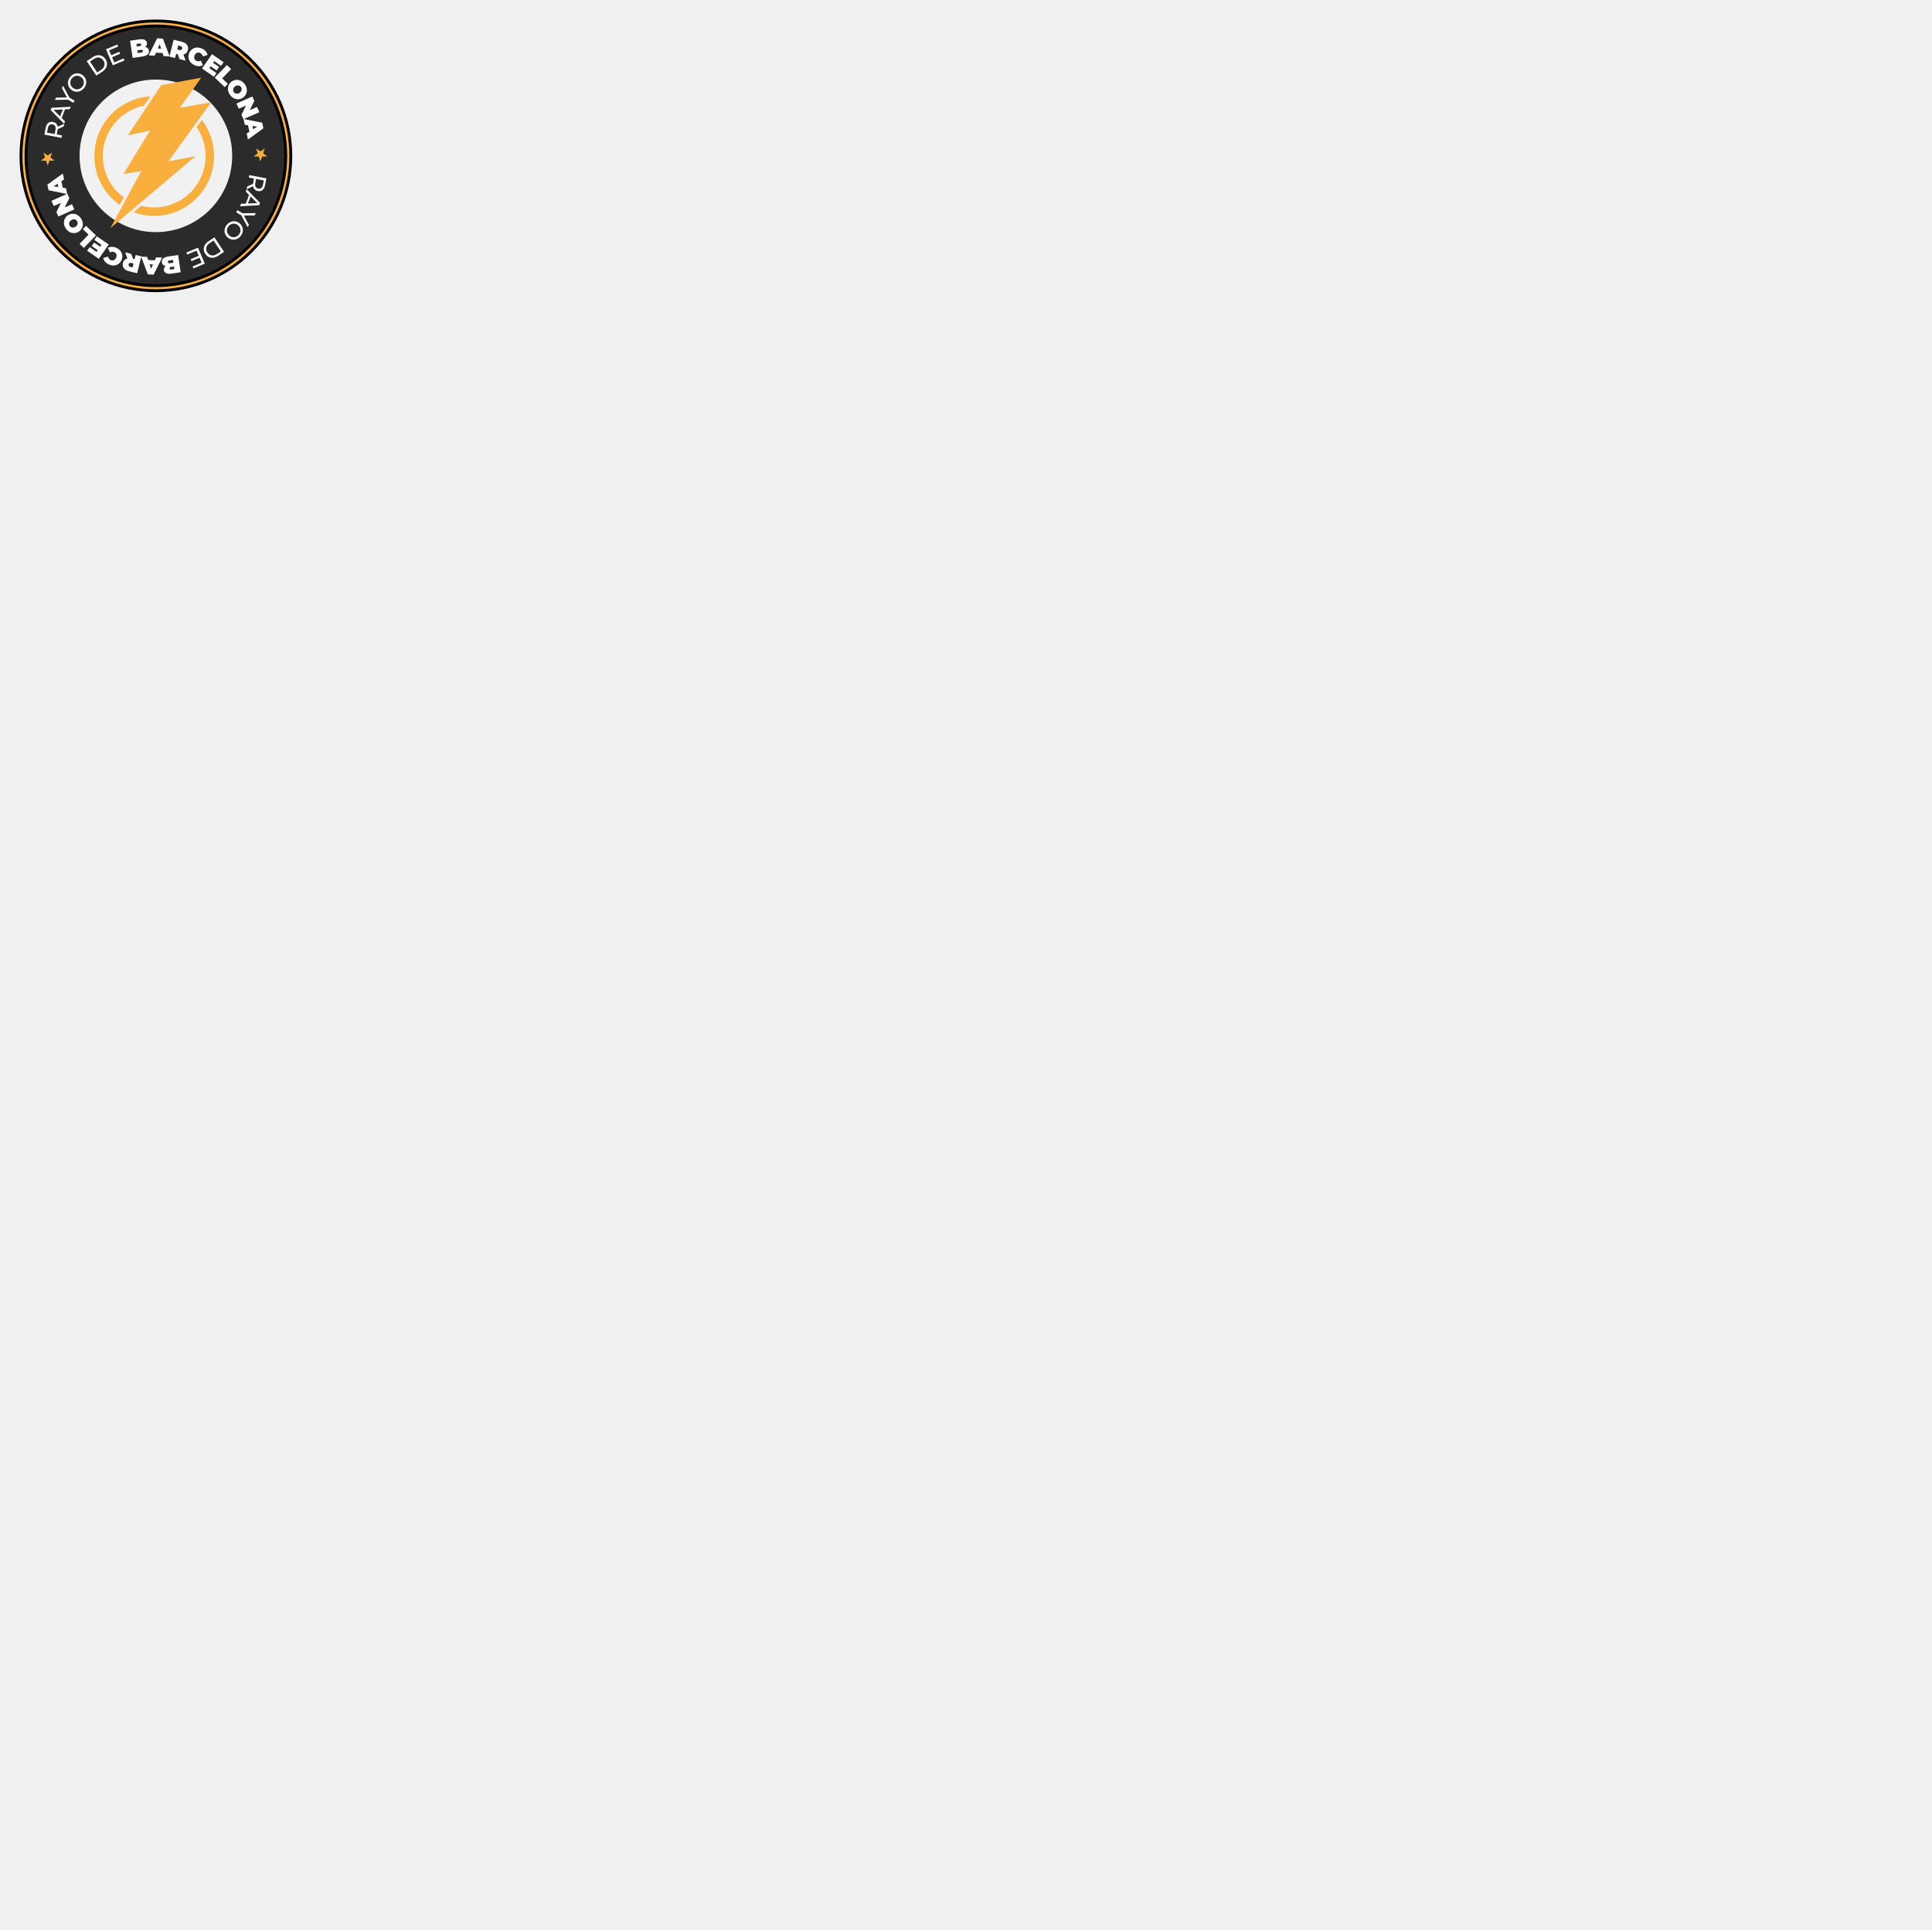
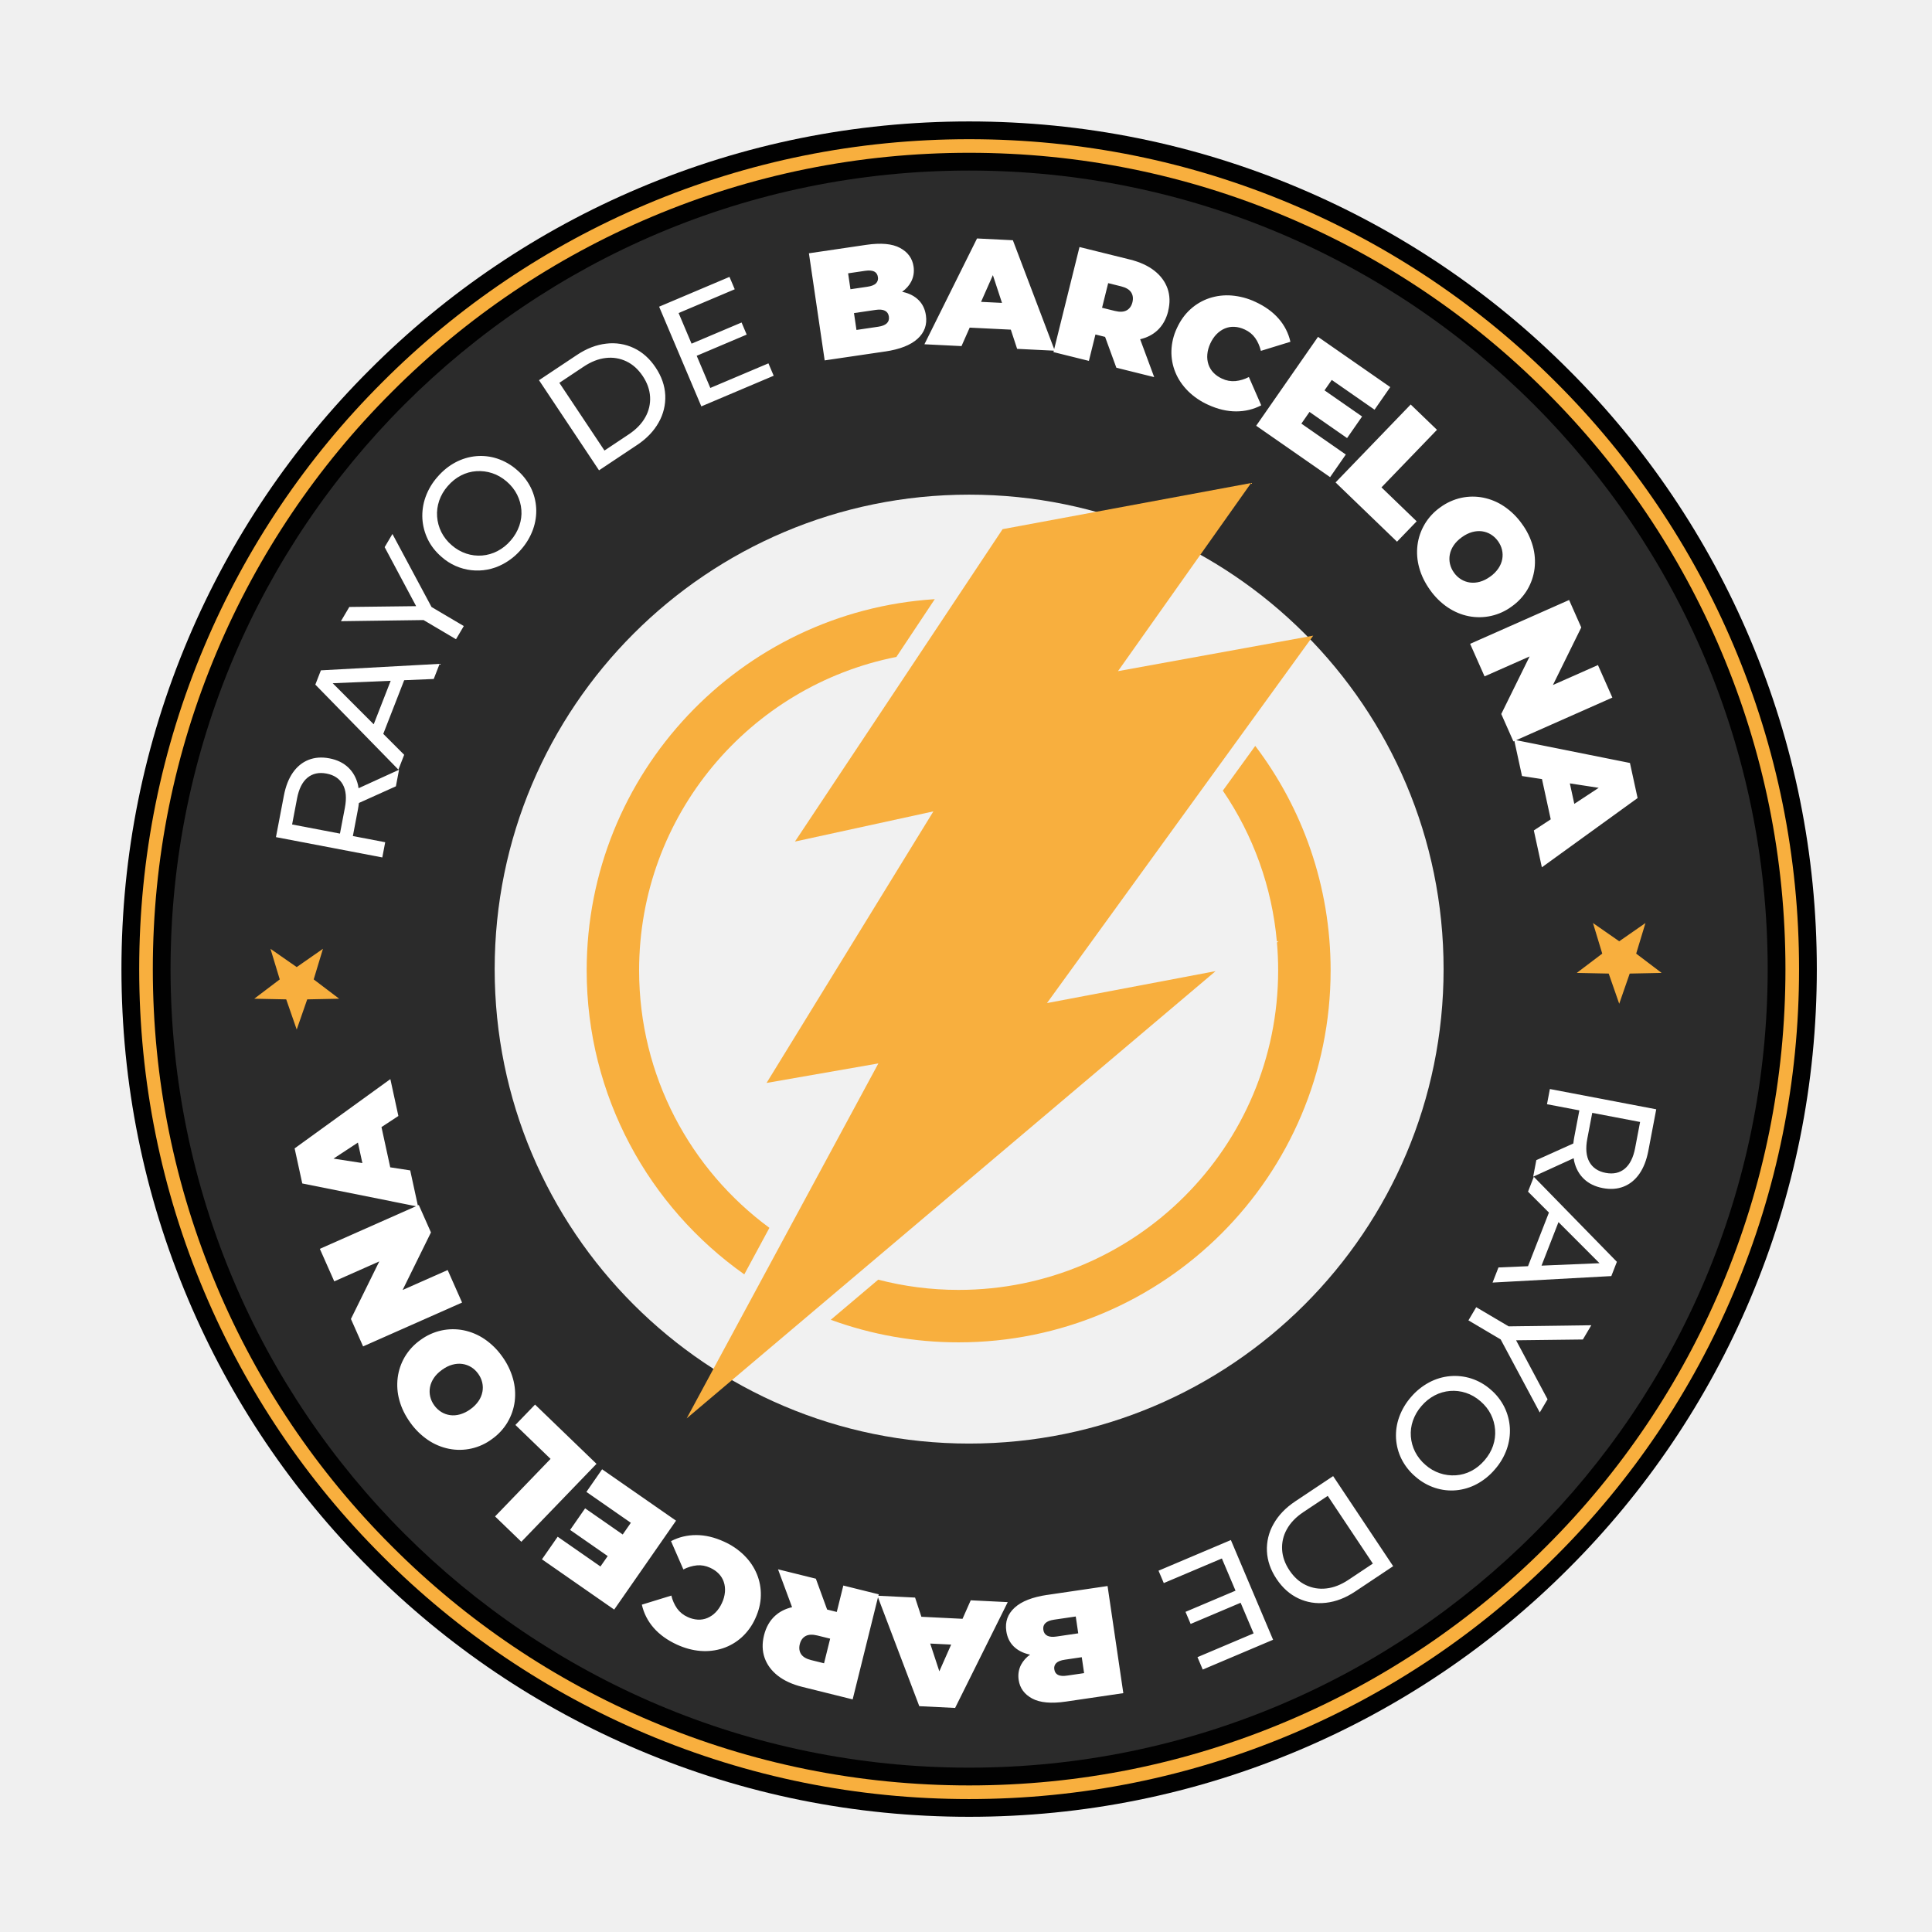
- <svg xmlns="http://www.w3.org/2000/svg" width="1001" height="1000" fill="none">
+ <svg xmlns="http://www.w3.org/2000/svg" width="161" height="161" fill="none">
  <g clip-path="url(#a)">
    <path fill="#fff" d="M147.64 80.76c0-36.938-29.944-66.881-66.88-66.881-36.937 0-66.88 29.943-66.88 66.88s29.944 66.881 66.881 66.881 66.881-29.944 66.881-66.88" />
    <path fill="#010101" d="M80.761 149.92c-9.336 0-18.393-1.829-26.922-5.435a68.937 68.937 0 0 1-21.983-14.821 68.91 68.91 0 0 1-14.82-21.983C13.426 99.154 11.6 90.096 11.6 80.759c0-9.336 1.83-18.393 5.435-26.921a68.939 68.939 0 0 1 14.82-21.984 68.922 68.922 0 0 1 21.984-14.82c8.527-3.607 17.586-5.436 26.922-5.436 9.336 0 18.393 1.83 26.922 5.435a68.971 68.971 0 0 1 21.983 14.821 68.917 68.917 0 0 1 14.821 21.984c3.608 8.527 5.435 17.585 5.435 26.921 0 9.337-1.829 18.393-5.435 26.922a68.93 68.93 0 0 1-14.821 21.983 68.93 68.93 0 0 1-21.983 14.821c-8.528 3.608-17.586 5.435-26.922 5.435" />
    <path fill="#010101" d="M80.761 10.12c-9.535 0-18.787 1.868-27.497 5.552a70.413 70.413 0 0 0-22.453 15.139 70.394 70.394 0 0 0-15.139 22.453c-3.684 8.71-5.552 17.96-5.552 27.495s1.868 18.787 5.552 27.497a70.403 70.403 0 0 0 15.139 22.453 70.395 70.395 0 0 0 22.453 15.139c8.71 3.684 17.962 5.552 27.497 5.552s18.787-1.868 27.497-5.552a70.415 70.415 0 0 0 22.453-15.139 70.406 70.406 0 0 0 15.138-22.453c3.684-8.71 5.553-17.962 5.553-27.497s-1.869-18.786-5.553-27.497a70.394 70.394 0 0 0-15.138-22.453 70.42 70.42 0 0 0-22.453-15.138c-8.71-3.683-17.962-5.551-27.497-5.551Z" />
    <path fill="#F8AF3E" d="M80.761 11.6c-9.336 0-18.393 1.829-26.922 5.435a68.94 68.94 0 0 0-21.983 14.82 68.92 68.92 0 0 0-14.82 21.984C13.426 62.366 11.6 71.424 11.6 80.761c0 9.336 1.83 18.393 5.435 26.921a68.937 68.937 0 0 0 14.82 21.984 68.935 68.935 0 0 0 21.984 14.821c8.527 3.607 17.586 5.435 26.922 5.435 9.336 0 18.393-1.829 26.922-5.435a68.957 68.957 0 0 0 21.983-14.821 68.923 68.923 0 0 0 14.821-21.984c3.608-8.527 5.435-17.585 5.435-26.921 0-9.337-1.829-18.393-5.435-26.922a68.936 68.936 0 0 0-14.821-21.983 68.933 68.933 0 0 0-21.983-14.821C99.155 13.427 90.097 11.6 80.761 11.6" />
    <path fill="#010101" d="M80.761 12.733c-9.182 0-18.092 1.799-26.479 5.347A67.763 67.763 0 0 0 32.66 32.658a67.793 67.793 0 0 0-14.578 21.623c-3.548 8.387-5.347 17.296-5.347 26.478 0 9.182 1.799 18.093 5.347 26.479A67.76 67.76 0 0 0 32.66 128.86a67.796 67.796 0 0 0 21.622 14.578c8.388 3.548 17.297 5.347 26.479 5.347 9.182 0 18.093-1.799 26.479-5.347a67.77 67.77 0 0 0 21.622-14.578 67.792 67.792 0 0 0 14.578-21.622c3.548-8.388 5.347-17.297 5.347-26.479 0-9.182-1.799-18.092-5.347-26.478a67.764 67.764 0 0 0-14.578-21.623A67.799 67.799 0 0 0 107.24 18.08c-8.388-3.548-17.297-5.347-26.479-5.347" />
    <path fill="#2B2B2B" d="M80.761 14.213c36.753 0 66.546 29.794 66.546 66.546 0 36.752-29.794 66.546-66.546 66.546-36.752 0-66.548-29.792-66.548-66.546 0-36.753 29.795-66.546 66.548-66.546Z" />
    <path fill="#F1F1F1" d="M80.761 41.221c21.836 0 39.538 17.702 39.538 39.538 0 21.836-17.702 39.538-39.538 39.538-21.836 0-39.538-17.702-39.538-39.538 0-21.836 17.702-39.538 39.538-39.538" />
    <path fill="#F8AF3E" d="m24.726 80.59 2.187-1.523-.772 2.55 2.123 1.61-2.663.054-.875 2.515-.874-2.515-2.663-.055 2.123-1.608-.772-2.55 2.186 1.522ZM134.935 78.44l2.186-1.52-.772 2.548 2.122 1.608-2.662.055-.874 2.515-.876-2.515-2.662-.055 2.123-1.608-.772-2.549 2.187 1.52ZM101.903 65.887a26.471 26.471 0 0 1 4.502 12.568l.141-.027-.134.112c.066.765.101 1.54.101 2.324 0 14.707-11.922 26.628-26.628 26.628-2.314 0-4.56-.297-6.7-.853l-3.954 3.343a30.942 30.942 0 0 0 10.654 1.88c17.12 0 31-13.88 31-31 0-7.026-2.34-13.505-6.281-18.704l-2.701 3.728v.001ZM62.024 106.198l2.094-3.878c-6.584-4.848-10.859-12.65-10.859-21.456 0-12.93 9.216-23.704 21.439-26.119l3.2-4.814C61.706 50.958 48.89 64.413 48.89 80.864c0 10.469 5.19 19.722 13.136 25.334" />
    <path fill="#F8AF3E" d="m83.55 44.097 20.708-3.845L93.165 55.93l16.27-2.958L87.248 83.59l14.052-2.663L57.223 118.2l15.975-29.582-9.318 1.627 13.903-22.63-11.537 2.515L83.55 44.097Z" />
    <path fill="#fff" d="m32.102 70.186-2.696-.515.417-2.19c.037-.195.064-.384.085-.567l3.083-1.388.263-1.38-3.375 1.54c-.014-.089-.024-.179-.044-.264-.14-.595-.412-1.084-.816-1.467-.404-.384-.927-.637-1.568-.759-.642-.122-1.222-.08-1.743.127-.52.207-.955.562-1.305 1.064-.35.503-.599 1.142-.747 1.918l-.66 3.456 8.863 1.692.241-1.266.002-.001Zm-7.351-3.633c.154-.812.444-1.392.87-1.743.426-.351.956-.467 1.589-.346.633.12 1.084.424 1.356.907.271.486.329 1.132.174 1.944l-.41 2.151-3.988-.76.41-2.152-.001-.001ZM33.68 62.898l-1.741-1.743 1.743-4.47 2.462-.103.492-1.261-9.895.541-.463 1.19 6.922 7.084.482-1.237-.002-.002Zm-2.537-2.54-3.418-3.422 4.832-.203-1.414 3.624ZM38 53.27l.649-1.099-2.688-1.588-3.258-6.085-.649 1.098 2.624 4.917-5.568.067-.7 1.186 6.885-.094L38 53.27ZM35.649 44.943c.266.546.65 1.036 1.15 1.467a4.49 4.49 0 0 0 5.121.594 5.197 5.197 0 0 0 1.514-1.223 5.21 5.21 0 0 0 .986-1.668c.209-.59.295-1.187.261-1.784a4.41 4.41 0 0 0-.456-1.712 4.683 4.683 0 0 0-1.164-1.471 4.705 4.705 0 0 0-1.623-.93 4.376 4.376 0 0 0-1.764-.202 4.544 4.544 0 0 0-1.726.52c-.553.294-1.056.702-1.504 1.223a5.147 5.147 0 0 0-.989 1.681 4.62 4.62 0 0 0-.256 1.787c.036.597.187 1.171.451 1.718h-.001Zm.945-3.21a3.67 3.67 0 0 1 .71-1.218c.33-.383.7-.68 1.107-.89.407-.211.835-.33 1.281-.36a3.47 3.47 0 0 1 1.316.163c.43.139.834.371 1.213.695.378.326.668.693.872 1.1.204.409.322.833.355 1.276.034.443-.024.88-.172 1.315a3.694 3.694 0 0 1-.718 1.227 3.672 3.672 0 0 1-1.1.882 3.38 3.38 0 0 1-1.279.37 3.366 3.366 0 0 1-1.318-.158 3.508 3.508 0 0 1-1.217-.7 3.5 3.5 0 0 1-.867-1.097 3.46 3.46 0 0 1-.351-1.28 3.3 3.3 0 0 1 .171-1.324h-.003ZM53.086 37.086c.8-.533 1.402-1.161 1.804-1.884a4.195 4.195 0 0 0 .548-2.27c-.038-.791-.304-1.56-.8-2.303-.495-.743-1.1-1.285-1.817-1.624a4.178 4.178 0 0 0-2.306-.368c-.821.093-1.632.405-2.433.94l-3.165 2.107 5.002 7.51 3.165-2.108h.002Zm-4.446-6.533c.623-.415 1.239-.655 1.85-.722a3.099 3.099 0 0 1 1.713.284c.532.254.986.665 1.363 1.23.372.558.574 1.134.608 1.724a3.082 3.082 0 0 1-.396 1.695c-.297.538-.756 1.015-1.378 1.43l-2.027 1.351-3.76-5.642 2.027-1.35ZM64.474 31.311l-.438-1.032-4.843 2.05-1.135-2.68 4.166-1.766-.426-1.008-4.168 1.764-1.079-2.553 4.677-1.98-.438-1.032-5.863 2.483 3.518 8.308 6.03-2.554ZM73.748 29.295c1.232-.181 2.138-.536 2.716-1.064.58-.528.81-1.18.696-1.953-.076-.52-.28-.942-.61-1.27-.332-.33-.764-.556-1.299-.676l-.076-.014c.336-.244.592-.526.757-.85.198-.389.264-.81.198-1.26-.1-.681-.475-1.197-1.127-1.548-.651-.352-1.593-.436-2.825-.255l-4.768.703 1.313 8.925 5.025-.74v.002Zm.154-2.355c-.148.144-.389.24-.72.288l-1.81.267-.207-1.404 1.81-.266c.331-.05.59-.025.773.07.183.095.291.256.325.485.034.229-.023.416-.17.56Zm-1.822-4.37c.339-.05.597-.03.77.056.173.087.277.241.309.464a.583.583 0 0 1-.163.526c-.14.137-.38.232-.721.281l-1.404.207-.195-1.327 1.404-.207ZM97.345 25.923c.168-.675.151-1.301-.05-1.878-.204-.577-.57-1.073-1.1-1.488-.532-.414-1.204-.723-2.021-.927l-4.216-1.045-2.11 8.505-3.442-9.07-2.987-.148-4.384 8.817 3.09.153.682-1.54 3.428.169.526 1.6 3.056.151-.029.119 2.953.733.546-2.2.804.2.939 2.57 3.153.783-1.171-3.157c.551-.129 1.028-.365 1.417-.72.446-.407.753-.948.921-1.623l-.005-.004Zm-15.59-.768.985-2.227.76 2.313-1.745-.086Zm12.507-.793c.15.233.186.506.108.823-.08.318-.239.543-.48.677-.24.134-.567.151-.976.051l-1.076-.266.51-2.052 1.076.267c.408.102.687.268.838.5ZM98.993 32.582a5.753 5.753 0 0 0 1.678 1.147c.804.37 1.583.553 2.335.553.751 0 1.451-.168 2.097-.505l-1.03-2.359a3.091 3.091 0 0 1-1.128.34 2.148 2.148 0 0 1-1.105-.203c-.29-.132-.529-.3-.721-.5a1.847 1.847 0 0 1-.416-.687 2.079 2.079 0 0 1-.093-.83c.023-.297.105-.6.249-.913.143-.312.321-.574.531-.786.211-.21.441-.368.691-.47.249-.102.514-.148.791-.132.278.013.56.086.85.219.368.168.658.404.874.706.215.302.375.661.478 1.077l2.461-.757a4.373 4.373 0 0 0-.981-1.926c-.492-.566-1.14-1.033-1.945-1.403a5.742 5.742 0 0 0-1.963-.526 4.733 4.733 0 0 0-1.858.217 4.437 4.437 0 0 0-1.578.922c-.467.419-.845.945-1.135 1.578a4.756 4.756 0 0 0-.457 1.89 4.427 4.427 0 0 0 .331 1.797c.234.57.584 1.088 1.047 1.551h-.003ZM110.842 39.762l1.308-1.884-3.702-2.576.677-.974 3.132 2.179 1.251-1.799-3.132-2.179.604-.867 3.565 2.48 1.31-1.884-6.021-4.186-5.152 7.407 6.16 4.283ZM116.418 45.141l1.638-1.699-2.933-2.827 4.625-4.797-2.19-2.11-6.261 6.495 5.121 4.938ZM118.721 43.687a4.522 4.522 0 0 0-.597 1.74 4.785 4.785 0 0 0 .146 1.89c.174.64.48 1.26.911 1.86a5.743 5.743 0 0 0 1.464 1.44c.55.366 1.13.61 1.741.731a4.544 4.544 0 0 0 3.589-.806 4.587 4.587 0 0 0 1.31-1.412c.316-.54.513-1.118.593-1.737a4.79 4.79 0 0 0-.143-1.884 5.738 5.738 0 0 0-.908-1.856 5.785 5.785 0 0 0-1.468-1.444 4.788 4.788 0 0 0-1.746-.737 4.54 4.54 0 0 0-1.834.012 4.637 4.637 0 0 0-1.755.794 4.612 4.612 0 0 0-1.305 1.409h.002Zm2.097 2.525c.048-.263.157-.518.323-.766.166-.246.392-.473.679-.678.285-.206.571-.348.858-.428.287-.08.564-.1.828-.065.265.038.511.124.737.264.227.139.422.322.589.553.164.23.278.475.337.733.06.26.065.52.016.782-.05.263-.157.518-.323.765a2.703 2.703 0 0 1-.679.68c-.285.205-.571.349-.858.427-.287.08-.564.1-.828.064a1.914 1.914 0 0 1-.739-.263 2.02 2.02 0 0 1-.588-.553 2.024 2.024 0 0 1-.338-.733 1.892 1.892 0 0 1-.015-.782h.001ZM123.715 56.364l3.752-1.66-2.362 4.796 1.013 2.286.081-.036.635 2.92 1.665.255.729 3.353-1.408.925.668 3.073 7.978-5.772-.637-2.923-9.479-1.899 8.013-3.55-1.201-2.71-3.752 1.662 2.362-4.797L130.759 50l-8.249 3.653 1.202 2.71h.003Zm7.105 8.918 2.406.37-2.034 1.337-.372-1.707ZM129.157 90.752l-.241 1.266 2.697.514-.418 2.191a7.78 7.78 0 0 0-.085.567l-3.083 1.388-.263 1.38 3.375-1.54c.014.089.024.179.044.263.141.596.413 1.085.816 1.468.404.384.927.637 1.568.759.642.122 1.222.08 1.743-.127.521-.207.955-.562 1.305-1.064.35-.503.599-1.142.747-1.918l.658-3.457-8.863-1.69Zm7.108 4.9c-.154.81-.444 1.39-.87 1.742-.426.351-.955.468-1.588.346-.633-.12-1.085-.424-1.356-.908-.272-.485-.329-1.131-.175-1.943l.411-2.151 3.987.76-.41 2.152.001.001Z" />
    <path fill="#fff" d="m127.336 99.305 1.741 1.743-1.743 4.469-2.462.104-.492 1.26 9.897-.541.463-1.189-6.922-7.085-.482 1.237v.002Zm2.539 2.54 3.417 3.421-4.832.204 1.413-3.625h.002ZM123.018 108.933l-.649 1.098 2.687 1.588 3.258 6.087.65-1.099-2.624-4.916 5.566-.067.703-1.187-6.887.093-2.704-1.597ZM125.368 117.261a4.6 4.6 0 0 0-1.151-1.467 4.578 4.578 0 0 0-1.622-.922 4.528 4.528 0 0 0-1.765-.193 4.563 4.563 0 0 0-1.734.521 5.199 5.199 0 0 0-1.514 1.223 5.217 5.217 0 0 0-.985 1.668 4.495 4.495 0 0 0-.26 1.784c.036.597.187 1.169.456 1.712a4.688 4.688 0 0 0 1.164 1.471 4.68 4.68 0 0 0 1.624.93c.581.188 1.17.256 1.765.202a4.519 4.519 0 0 0 1.726-.521 5.203 5.203 0 0 0 1.503-1.222 5.168 5.168 0 0 0 .99-1.681c.205-.594.29-1.19.256-1.787a4.51 4.51 0 0 0-.453-1.718Zm-.945 3.211c-.148.434-.384.84-.71 1.218-.331.384-.7.681-1.108.891a3.22 3.22 0 0 1-1.281.36 3.448 3.448 0 0 1-2.527-.859 3.554 3.554 0 0 1-.872-1.099 3.384 3.384 0 0 1-.354-1.276 3.26 3.26 0 0 1 .171-1.315 3.69 3.69 0 0 1 .718-1.227 3.71 3.71 0 0 1 1.099-.883 3.348 3.348 0 0 1 2.598-.212c.435.141.839.375 1.217.701.378.326.667.691.867 1.096.2.406.317.833.351 1.281a3.31 3.31 0 0 1-.171 1.324h.002ZM107.93 125.118c-.801.533-1.401 1.163-1.804 1.884a4.183 4.183 0 0 0-.548 2.269c.038.792.302 1.559.798 2.302.495.743 1.101 1.285 1.817 1.624.716.34 1.485.462 2.306.368.822-.093 1.633-.405 2.434-.94l3.164-2.109-5.002-7.507-3.165 2.107v.002Zm4.446 6.532c-.623.415-1.239.655-1.85.721a3.093 3.093 0 0 1-1.713-.284c-.532-.254-.986-.665-1.363-1.23-.372-.558-.574-1.133-.608-1.724a3.08 3.08 0 0 1 .396-1.695c.297-.54.755-1.015 1.378-1.431l2.028-1.35 3.76 5.642-2.028 1.351ZM96.544 130.891l.438 1.032 4.841-2.05 1.137 2.683-4.168 1.765.428 1.008 4.166-1.765 1.081 2.552-4.677 1.98.438 1.034 5.863-2.483-3.518-8.31-6.03 2.554ZM87.27 132.907c-1.231.182-2.138.536-2.716 1.064-.579.528-.81 1.179-.696 1.953.076.518.28.942.61 1.271.332.329.764.553 1.299.676l.076.013a2.44 2.44 0 0 0-.757.85c-.198.389-.264.81-.198 1.261.1.681.475 1.196 1.127 1.548.651.351 1.593.436 2.825.254l4.77-.702-1.313-8.926-5.025.74-.002-.002Zm-.154 2.355c.148-.144.389-.239.72-.288l1.81-.266.207 1.403-1.81.266c-.331.05-.59.026-.773-.069-.183-.095-.291-.257-.325-.487-.034-.229.023-.416.171-.559Zm1.823 4.37c-.34.051-.598.032-.77-.056-.174-.088-.278-.241-.31-.462a.582.582 0 0 1 .163-.526c.141-.137.38-.232.721-.281l1.404-.207.195 1.327-1.403.205ZM80.893 133.36l-.682 1.541-3.428-.17-.526-1.6-3.056-.151.029-.119-2.953-.733-.546 2.201-.804-.2-.939-2.571-3.153-.782 1.171 3.156c-.551.129-1.028.365-1.417.72-.446.407-.753.948-.921 1.623-.168.676-.151 1.302.05 1.879.203.577.57 1.072 1.1 1.488.53.414 1.204.723 2.021.927l4.216 1.047 2.11-8.505 3.442 9.07 2.986.147 4.385-8.817-3.09-.153.005.002Zm-14.137 4.482c-.149-.233-.186-.508-.108-.825.08-.317.239-.543.48-.677.24-.134.567-.151.976-.051l1.076.266-.51 2.052-1.075-.266c-.41-.102-.688-.269-.839-.501v.002Zm12.507-.793-.985 2.227-.76-2.313 1.745.086ZM62.027 129.622a5.731 5.731 0 0 0-1.678-1.146c-.804-.37-1.583-.553-2.333-.553-.75 0-1.451.168-2.098.506l1.03 2.359a3.098 3.098 0 0 1 1.129-.341c.37-.034.738.033 1.104.201.29.133.53.299.722.501.191.2.329.429.415.687.085.257.117.533.094.83a2.65 2.65 0 0 1-.25.915c-.142.312-.32.573-.53.785a2.11 2.11 0 0 1-.691.47 1.79 1.79 0 0 1-.793.133 2.284 2.284 0 0 1-.849-.221 2.154 2.154 0 0 1-.875-.706 3.113 3.113 0 0 1-.477-1.077l-2.46.757c.163.717.488 1.359.98 1.926.492.565 1.14 1.033 1.945 1.403.657.3 1.31.475 1.963.526a4.745 4.745 0 0 0 1.858-.217 4.438 4.438 0 0 0 1.579-.92 4.763 4.763 0 0 0 1.135-1.578c.29-.633.443-1.263.456-1.89a4.426 4.426 0 0 0-.33-1.797 4.708 4.708 0 0 0-1.048-1.551l.002-.002ZM50.176 122.44l-1.309 1.886 3.703 2.574-.677.974-3.133-2.179-1.25 1.799 3.132 2.179-.604.867-3.565-2.479-1.31 1.883 6.02 4.188 5.153-7.409-6.16-4.283ZM44.588 117.048l-1.638 1.697 2.93 2.828-4.625 4.796 2.19 2.113 6.264-6.495-5.121-4.939ZM42.297 118.515c.32-.541.518-1.121.597-1.739a4.796 4.796 0 0 0-.146-1.889 5.82 5.82 0 0 0-.91-1.861 5.751 5.751 0 0 0-1.465-1.439 4.808 4.808 0 0 0-1.741-.731 4.524 4.524 0 0 0-1.84.015 4.618 4.618 0 0 0-1.75.791 4.606 4.606 0 0 0-1.31 1.411 4.564 4.564 0 0 0-.591 1.738 4.795 4.795 0 0 0 .142 1.884c.173.636.475 1.255.908 1.856a5.807 5.807 0 0 0 1.468 1.444 4.8 4.8 0 0 0 1.746.737 4.516 4.516 0 0 0 3.589-.806 4.606 4.606 0 0 0 1.305-1.409l-.002-.002Zm-2.097-2.523a2.008 2.008 0 0 1-.323.765 2.69 2.69 0 0 1-.678.679 2.72 2.72 0 0 1-.86.428c-.286.08-.563.102-.827.064a1.887 1.887 0 0 1-.737-.263 2.044 2.044 0 0 1-.588-.553 2.036 2.036 0 0 1-.338-.733 1.897 1.897 0 0 1-.015-.782c.049-.263.156-.518.322-.766.166-.247.392-.473.679-.678.285-.207.572-.35.858-.428.287-.08.564-.1.828-.064.265.037.511.123.739.263.227.137.422.322.588.553.165.229.279.475.338.733.06.26.065.519.015.784l-.001-.002ZM37.303 105.838l-3.752 1.661 2.362-4.797-1.013-2.286-.081.036-.635-2.919-1.664-.256-.73-3.353 1.408-.925-.668-3.073-7.978 5.773.637 2.922 9.477 1.899-8.013 3.55 1.202 2.71 3.752-1.662-2.363 4.796 1.014 2.286 8.248-3.654-1.201-2.71-.002.002Zm-7.105-8.916-2.406-.37 2.034-1.337.372 1.707Z" />
  </g>
  <defs>
    <clipPath id="a">
      <path fill="#fff" d="M10.12 10.12H151.4V151.4H10.12z" />
    </clipPath>
  </defs>
</svg>
